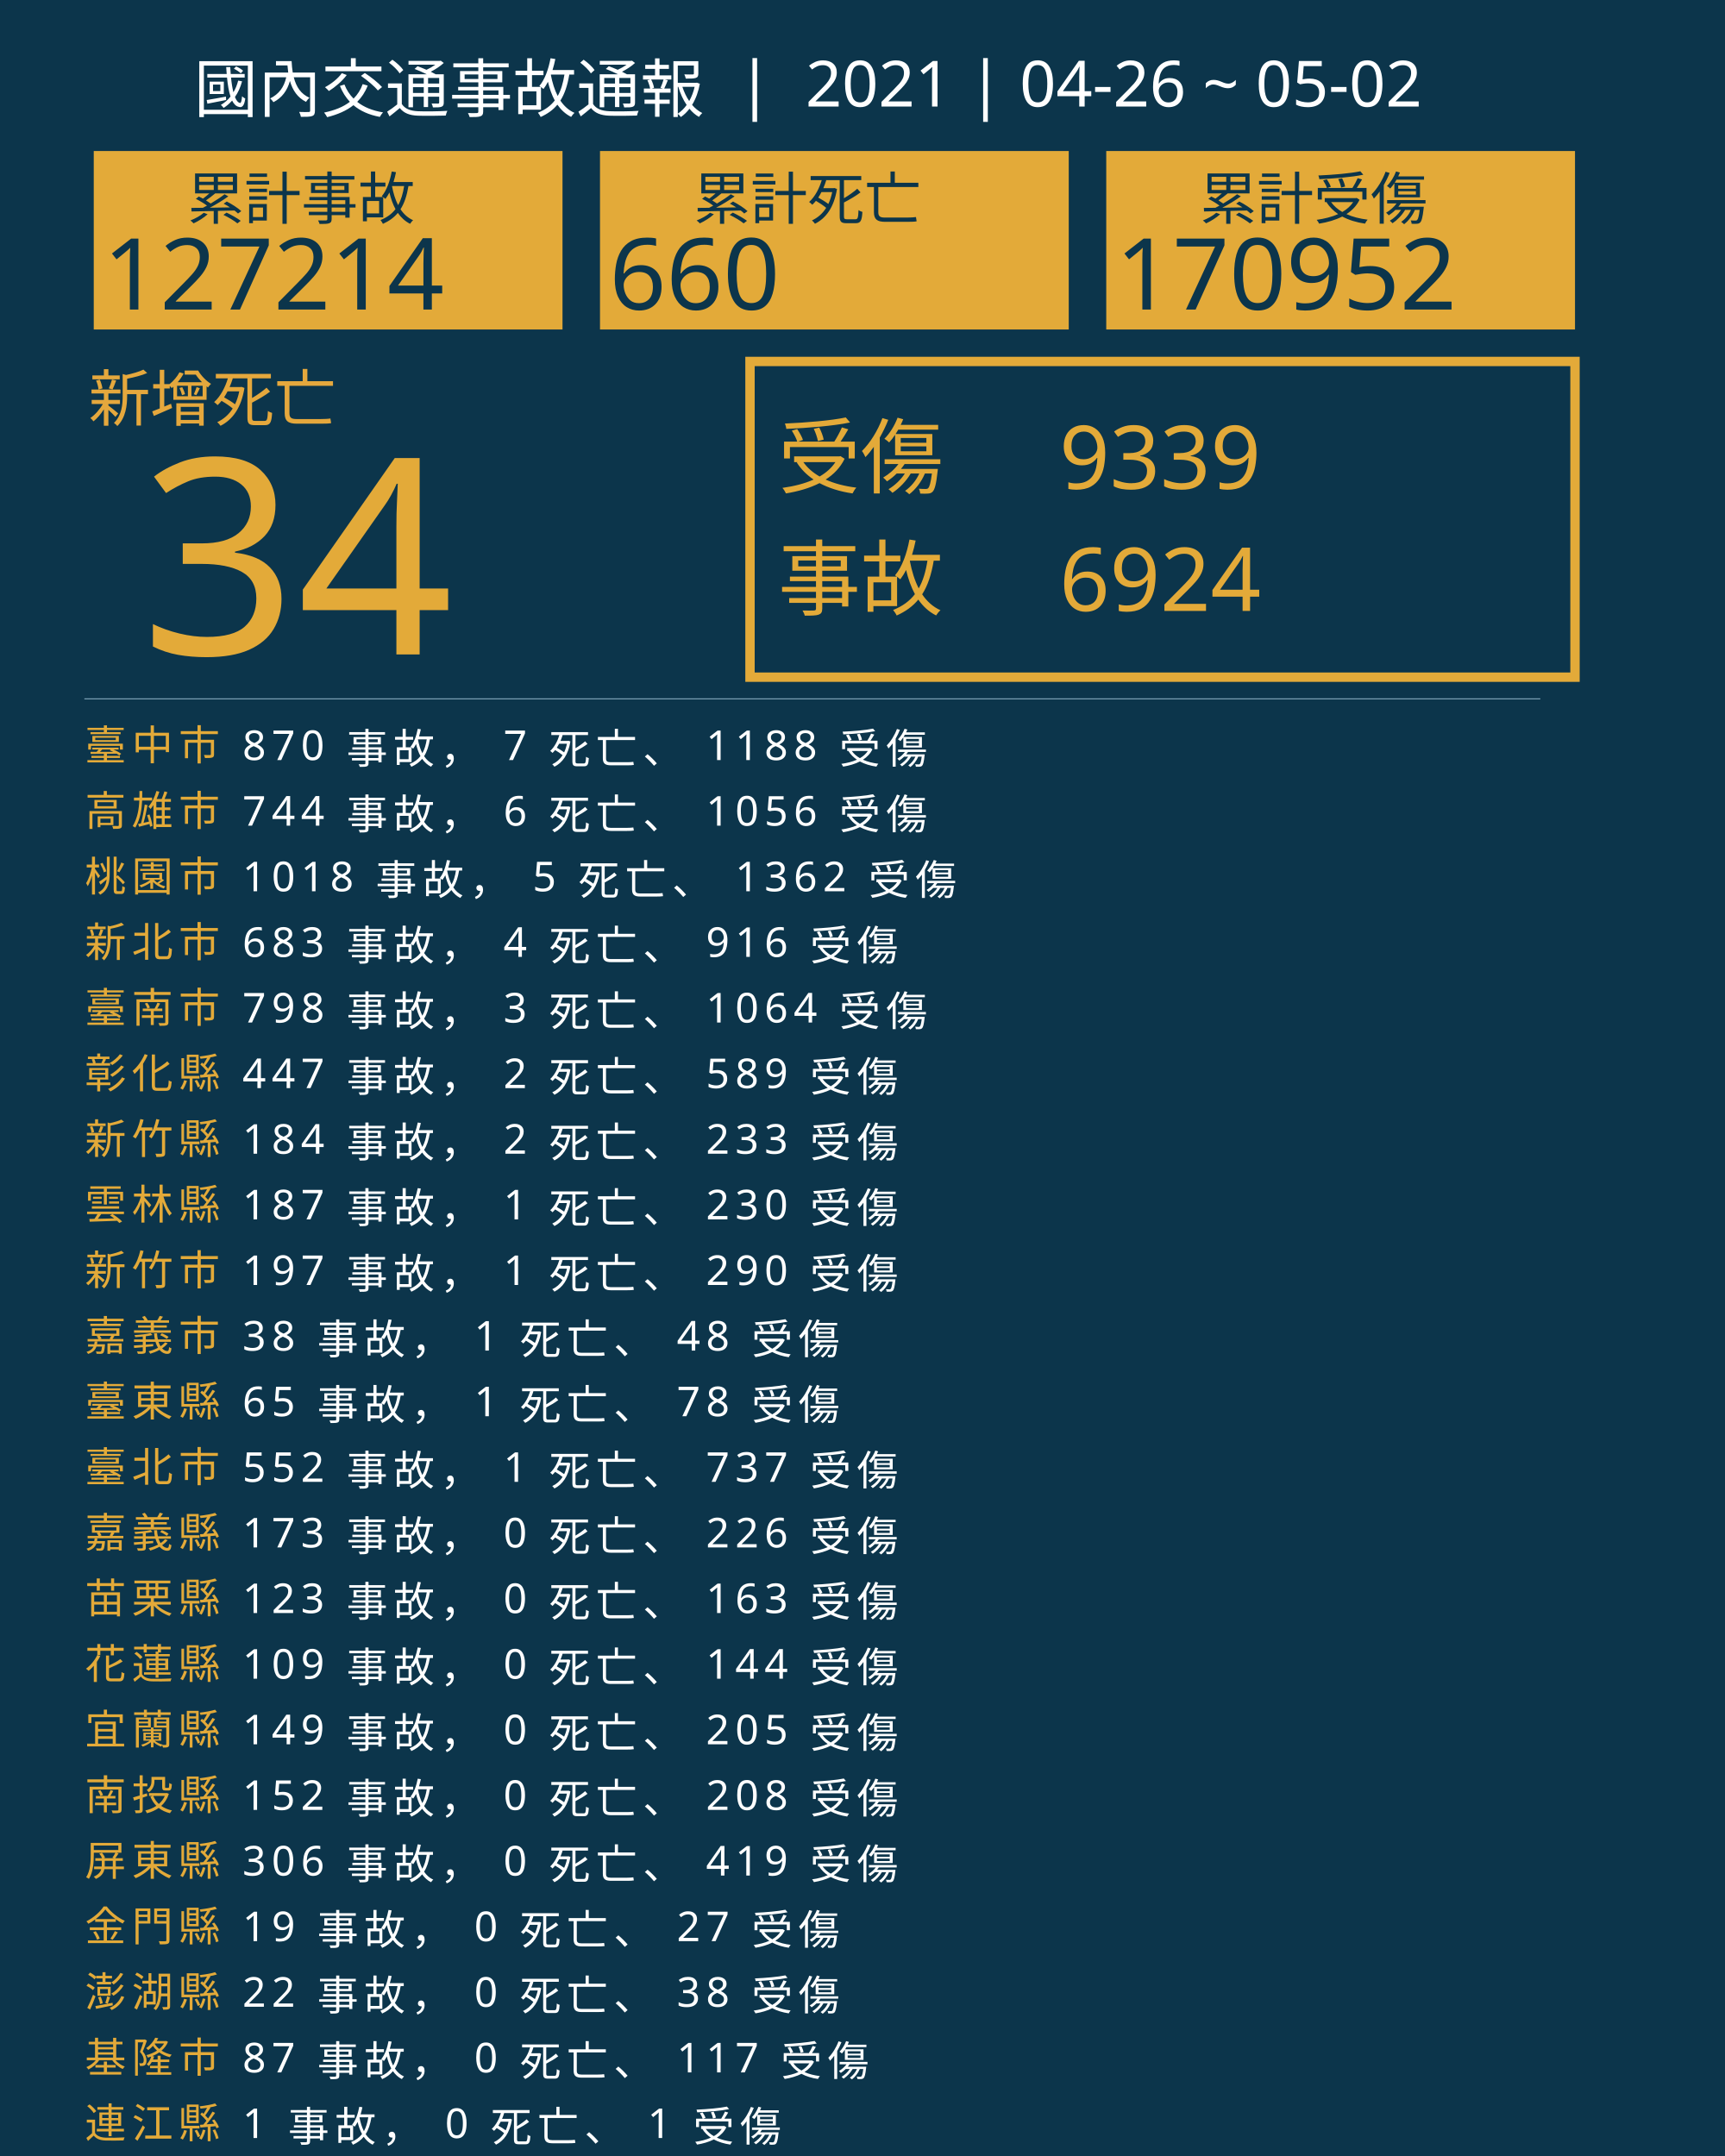
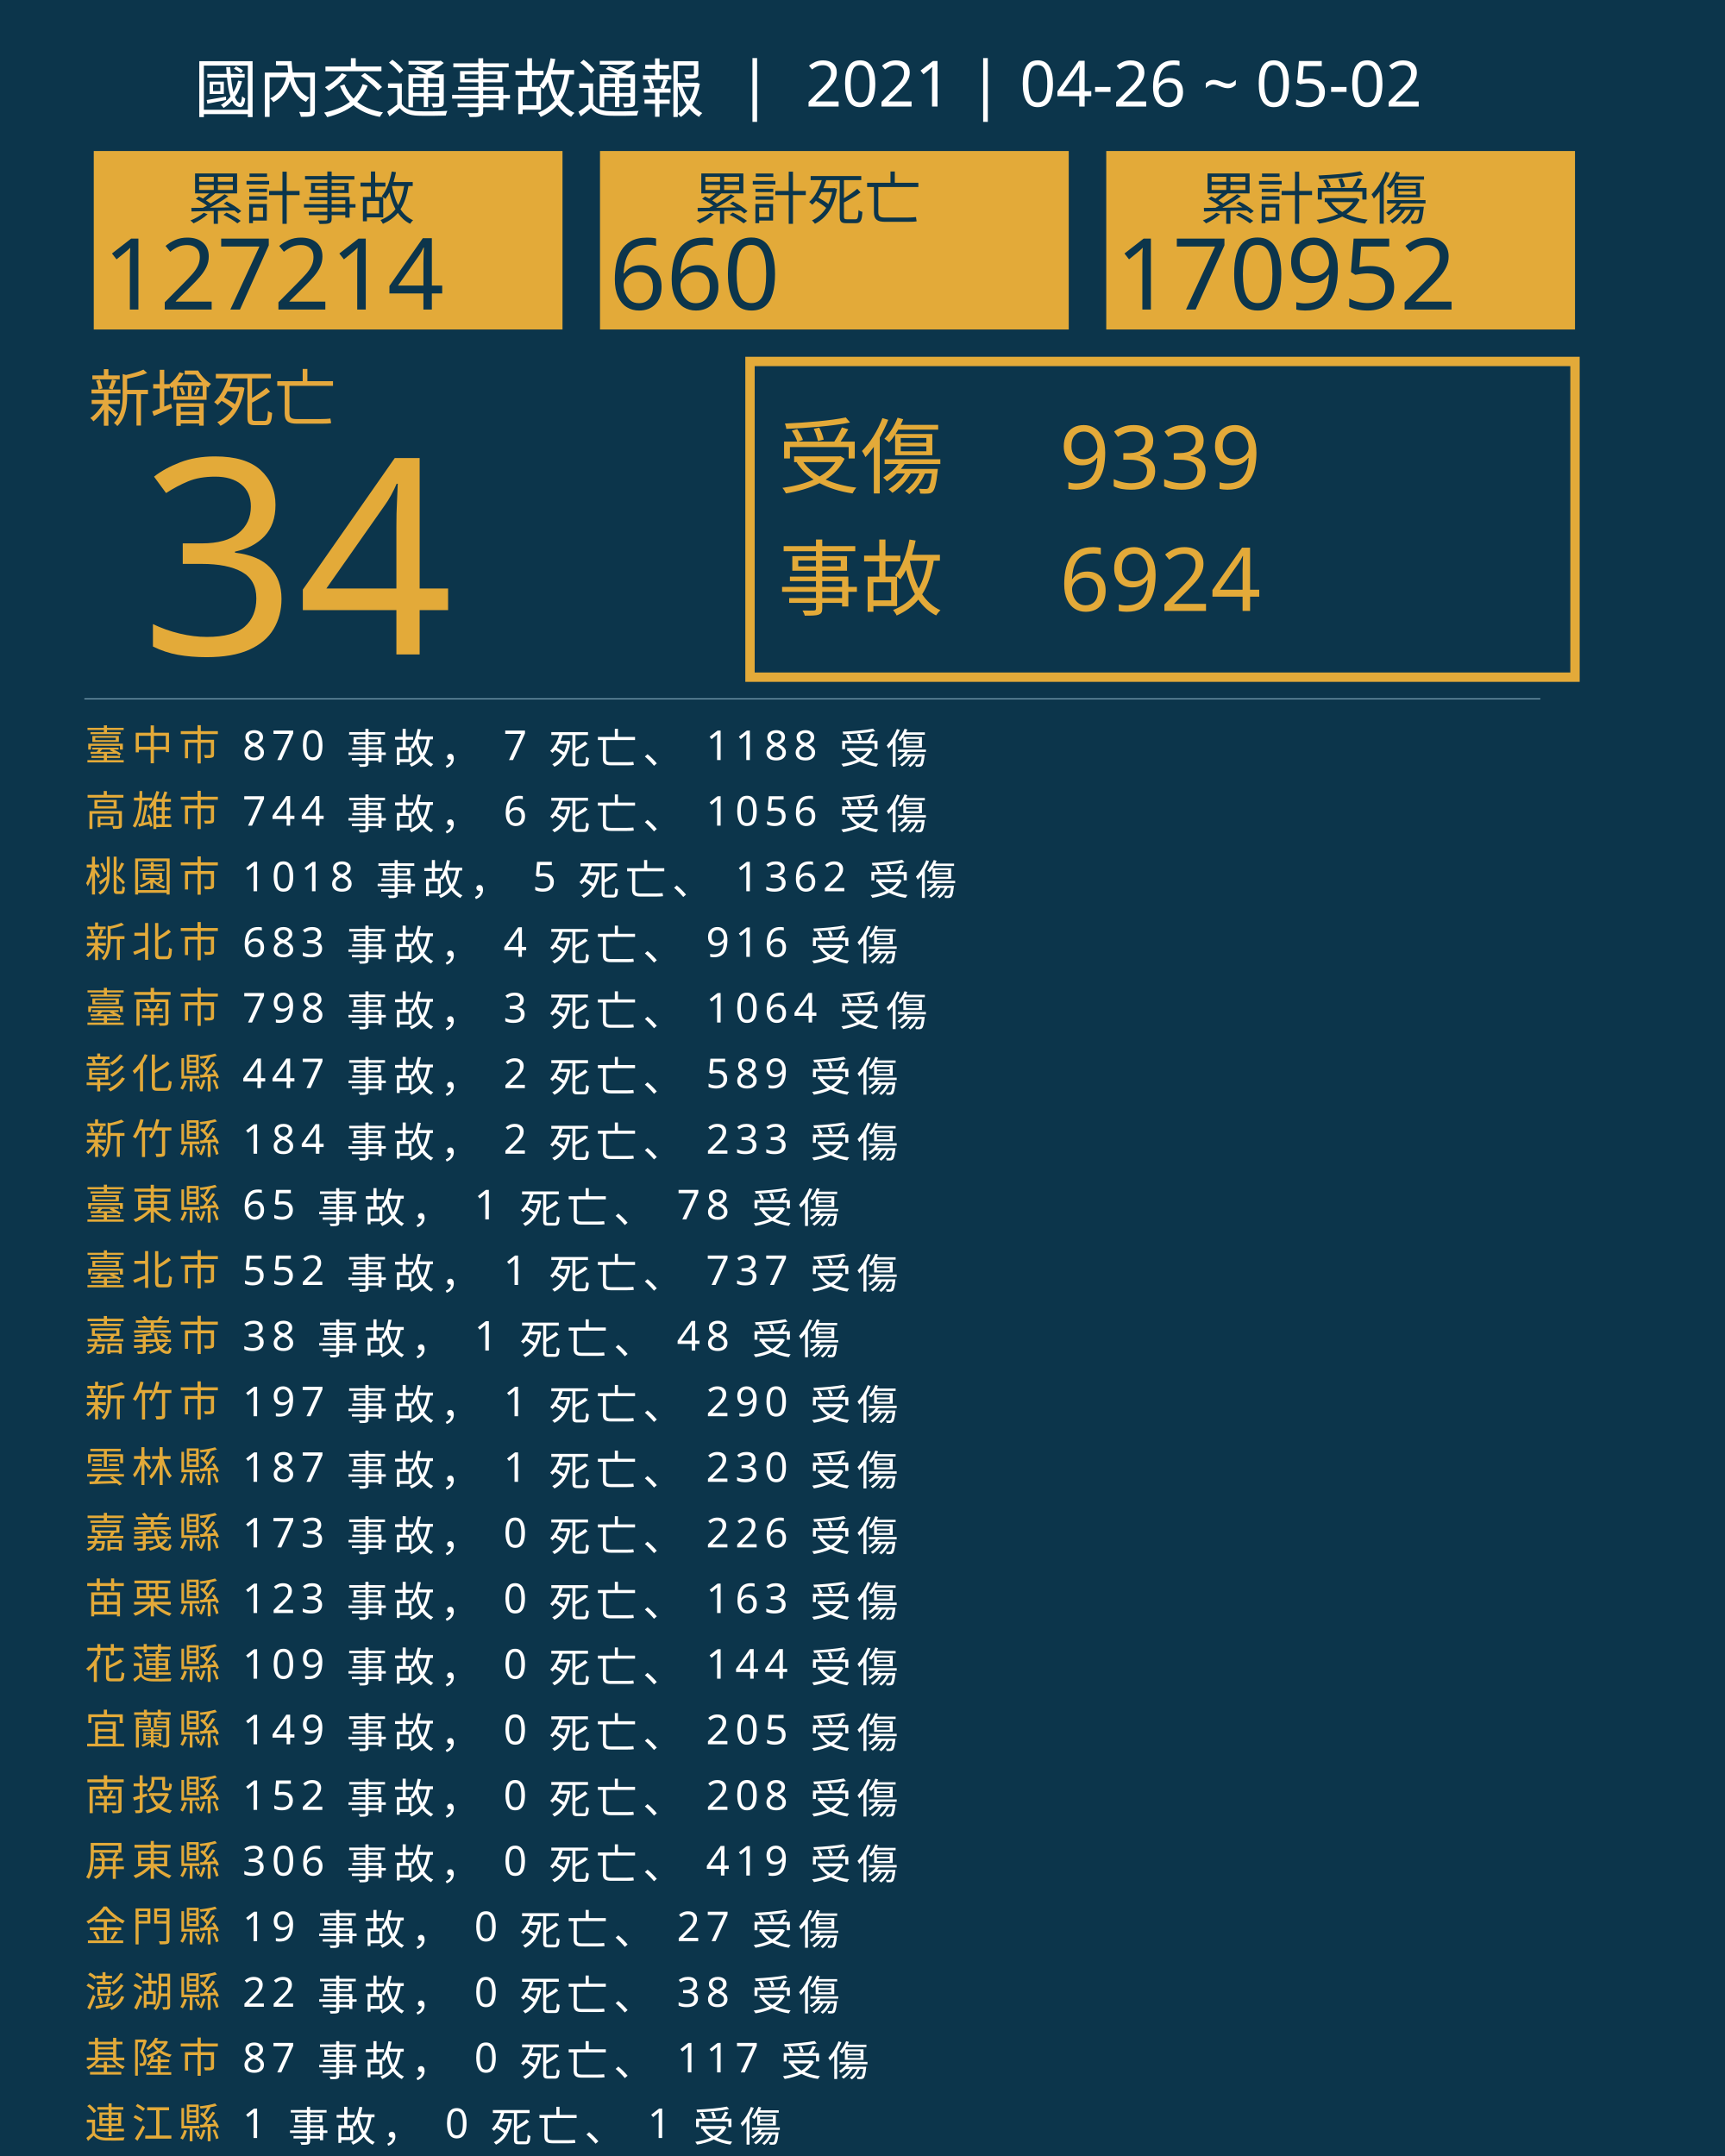
<svg xmlns="http://www.w3.org/2000/svg" version="1.1" id="圖層_1" x="0px" y="0px" viewBox="0 0 1840 2300" style="enable-background:new 0 0 1840 2300;" xml:space="preserve">
  <style type="text/css">
	.st0{fill:#0C354B;}
	.st1{fill:#E5A83D;}
	.st2{font-family:'NotoSansCJKtc-Bold-B5pc-H';}
	.st3{font-size:66px;}
	.st4{fill:#E3AA39;}
	.st5{font-family:'Arial-BoldMT';}
	.st6{font-size:291.776px;}
	.st7{fill:none;stroke:#E3AA39;stroke-miterlimit:10;stroke-width:10;}
	.st8{font-family:'NotoSansCJKtc-Light-B5pc-H';}
	.st9{font-size:88px;}
	.st10{font-family:'NotoSansCJKtc-Medium-B5pc-H';}
	.st11{font-size:94px;}
	.st12{fill:none;stroke:#8AAFC1;stroke-miterlimit:10;}
	.st13{font-size:60.649px;}
	.st14{font-size:106px;}
	.st15{fill:none;}
	.st16{font-size:44px;}
	.st17{letter-spacing:6;}
	.st18{fill:#FFFFFF;}
	.st19{letter-spacing:1;}
	.st20{font-size:68px;}
</style>
  <rect class="st0" width="1840" height="2300" />
  <text transform="matrix(1 0 0 1 94.5001 449.017)" class="st1 st2 st3">新增死亡</text>
  <g>
    <text transform="matrix(1 0 0 1 150 698.1412)" class="st4 st5 st6">34</text>
  </g>
  <g>
    <rect x="800" y="385.6" class="st7" width="880" height="336.8" />
    <g>
      <text transform="matrix(1 0 0 1 830 519.593)" class="st4 st8 st9">受傷</text>
      <text transform="matrix(1 0 0 1 1130 521.5084)" class="st4 st10 st11">9339</text>
      <text transform="matrix(1 0 0 1 1130 651.7274)" class="st4 st10 st11">6924</text>
      <text transform="matrix(1 0 0 1 830 649.4965)" class="st4 st8 st9">事故</text>
    </g>
  </g>
  <line class="st12" x1="90" y1="745.5" x2="1643" y2="745.5" />
  <g>
    <g>
      <rect x="100" y="161.1" class="st4" width="500" height="190.4" />
      <g>
        <text transform="matrix(1 0 0 1 200 233.9079)" class="st0 st10 st13">累計事故</text>
        <g>
          <text transform="matrix(1 0 0 1 110 330.2121)" class="st0 st5 st14">127214</text>
        </g>
      </g>
    </g>
    <g>
      <rect x="640" y="161.1" class="st4" width="500" height="190.4" />
      <g>
        <text transform="matrix(1 0 0 1 740 233.908)" class="st0 st10 st13">累計死亡</text>
        <g>
          <text transform="matrix(1 0 0 1 650 330.2122)" class="st0 st5 st14">660</text>
        </g>
      </g>
    </g>
    <g>
      <rect x="1180" y="161.1" class="st4" width="500" height="190.4" />
      <g>
        <text transform="matrix(1 0 0 1 1280 233.908)" class="st0 st10 st13">累計受傷</text>
        <g>
          <text transform="matrix(1 0 0 1 1190 330.2122)" class="st0 st5 st14">170952</text>
        </g>
      </g>
    </g>
  </g>
  <rect x="90.6" y="772.1" class="st15" width="1141.8" height="314.8" />
  <text transform="matrix(1 0 0 1 90.5591 810.7965)">
    <tspan x="0" y="0" class="st4 st10 st16 st17">臺中市</tspan>
    <tspan x="150.6" y="0" class="st18 st10 st16 st17"> 870 事故， 7 死亡、 1188 受傷</tspan>
    <tspan x="0" y="70" class="st4 st10 st16 st17">高雄市</tspan>
    <tspan x="150.6" y="70" class="st18 st10 st16 st17"> 744 事故， 6 死亡、 1056 受傷</tspan>
    <tspan x="0" y="140" class="st4 st10 st16 st17">桃園市</tspan>
    <tspan x="150.6" y="140" class="st18 st10 st16 st17"> 1018 事故， 5 死亡、 1362 受傷</tspan>
    <tspan x="0" y="210" class="st4 st10 st16 st17">新北市</tspan>
    <tspan x="150.6" y="210" class="st18 st10 st16 st17"> 683 事故， 4 死亡、 916 受傷</tspan>
    <tspan x="0" y="280" class="st4 st10 st16 st17">臺南市</tspan>
    <tspan x="150.6" y="280" class="st18 st10 st16 st17"> 798 事故， 3 死亡、 1064 受傷</tspan>
    <tspan x="0" y="350" class="st4 st10 st16 st17">彰化縣</tspan>
    <tspan x="150.6" y="350" class="st18 st10 st16 st17"> 447 事故， 2 死亡、 589 受傷</tspan>
    <tspan x="0" y="420" class="st4 st10 st16 st17">新竹縣</tspan>
    <tspan x="150.6" y="420" class="st18 st10 st16 st17"> 184 事故， 2 死亡、 233 受傷</tspan>
-     <tspan x="0" y="490" class="st4 st10 st16 st17">雲林縣</tspan>
-     <tspan x="150.6" y="490" class="st18 st10 st16 st17"> 187 事故， 1 死亡、 230 受傷</tspan>
-     <tspan x="0" y="560" class="st4 st10 st16 st17">新竹市</tspan>
-     <tspan x="150.6" y="560" class="st18 st10 st16 st17"> 197 事故， 1 死亡、 290 受傷</tspan>
+     <tspan x="0" y="490" class="st4 st10 st16 st17">臺東縣</tspan>
+     <tspan x="150.6" y="490" class="st18 st10 st16 st17"> 65 事故， 1 死亡、 78 受傷</tspan>
+     <tspan x="0" y="560" class="st4 st10 st16 st17">臺北市</tspan>
+     <tspan x="150.6" y="560" class="st18 st10 st16 st17"> 552 事故， 1 死亡、 737 受傷</tspan>
    <tspan x="0" y="630" class="st4 st10 st16 st17">嘉義市</tspan>
    <tspan x="150.6" y="630" class="st18 st10 st16 st17"> 38 事故， 1 死亡、 48 受傷</tspan>
-     <tspan x="0" y="700" class="st4 st10 st16 st17">臺東縣</tspan>
-     <tspan x="150.6" y="700" class="st18 st10 st16 st17"> 65 事故， 1 死亡、 78 受傷</tspan>
-     <tspan x="0" y="770" class="st4 st10 st16 st17">臺北市</tspan>
-     <tspan x="150.6" y="770" class="st18 st10 st16 st17"> 552 事故， 1 死亡、 737 受傷</tspan>
+     <tspan x="0" y="700" class="st4 st10 st16 st17">新竹市</tspan>
+     <tspan x="150.6" y="700" class="st18 st10 st16 st17"> 197 事故， 1 死亡、 290 受傷</tspan>
+     <tspan x="0" y="770" class="st4 st10 st16 st17">雲林縣</tspan>
+     <tspan x="150.6" y="770" class="st18 st10 st16 st17"> 187 事故， 1 死亡、 230 受傷</tspan>
    <tspan x="0" y="840" class="st4 st10 st16 st17">嘉義縣</tspan>
    <tspan x="150.6" y="840" class="st18 st10 st16 st17"> 173 事故， 0 死亡、 226 受傷</tspan>
    <tspan x="0" y="910" class="st4 st10 st16 st17">苗栗縣</tspan>
    <tspan x="150.6" y="910" class="st18 st10 st16 st17"> 123 事故， 0 死亡、 163 受傷</tspan>
    <tspan x="0" y="980" class="st4 st10 st16 st17">花蓮縣</tspan>
    <tspan x="150.6" y="980" class="st18 st10 st16 st17"> 109 事故， 0 死亡、 144 受傷</tspan>
    <tspan x="0" y="1050" class="st4 st10 st16 st17">宜蘭縣</tspan>
    <tspan x="150.6" y="1050" class="st18 st10 st16 st17"> 149 事故， 0 死亡、 205 受傷</tspan>
    <tspan x="0" y="1120" class="st4 st10 st16 st17">南投縣</tspan>
    <tspan x="150.6" y="1120" class="st18 st10 st16 st17"> 152 事故， 0 死亡、 208 受傷</tspan>
    <tspan x="0" y="1190" class="st4 st10 st16 st17">屏東縣</tspan>
    <tspan x="150.6" y="1190" class="st18 st10 st16 st17"> 306 事故， 0 死亡、 419 受傷</tspan>
    <tspan x="0" y="1260" class="st4 st10 st16 st17">金門縣</tspan>
    <tspan x="150.6" y="1260" class="st18 st10 st16 st17"> 19 事故， 0 死亡、 27 受傷</tspan>
    <tspan x="0" y="1330" class="st4 st10 st16 st17">澎湖縣</tspan>
    <tspan x="150.6" y="1330" class="st18 st10 st16 st17"> 22 事故， 0 死亡、 38 受傷</tspan>
    <tspan x="0" y="1400" class="st4 st10 st16 st17">基隆市</tspan>
    <tspan x="150.6" y="1400" class="st18 st10 st16 st17"> 87 事故， 0 死亡、 117 受傷</tspan>
    <tspan x="0" y="1470" class="st4 st10 st16 st17">連江縣</tspan>
    <tspan x="150.6" y="1470" class="st18 st10 st16 st17"> 1 事故， 0 死亡、 1 受傷</tspan>
  </text>
  <text transform="matrix(1 0 0 1 207 119.2712)" class="st18 st8 st20">國內交通事故通報  |  2021 | 04-26 ~ 05-02</text>
</svg>
